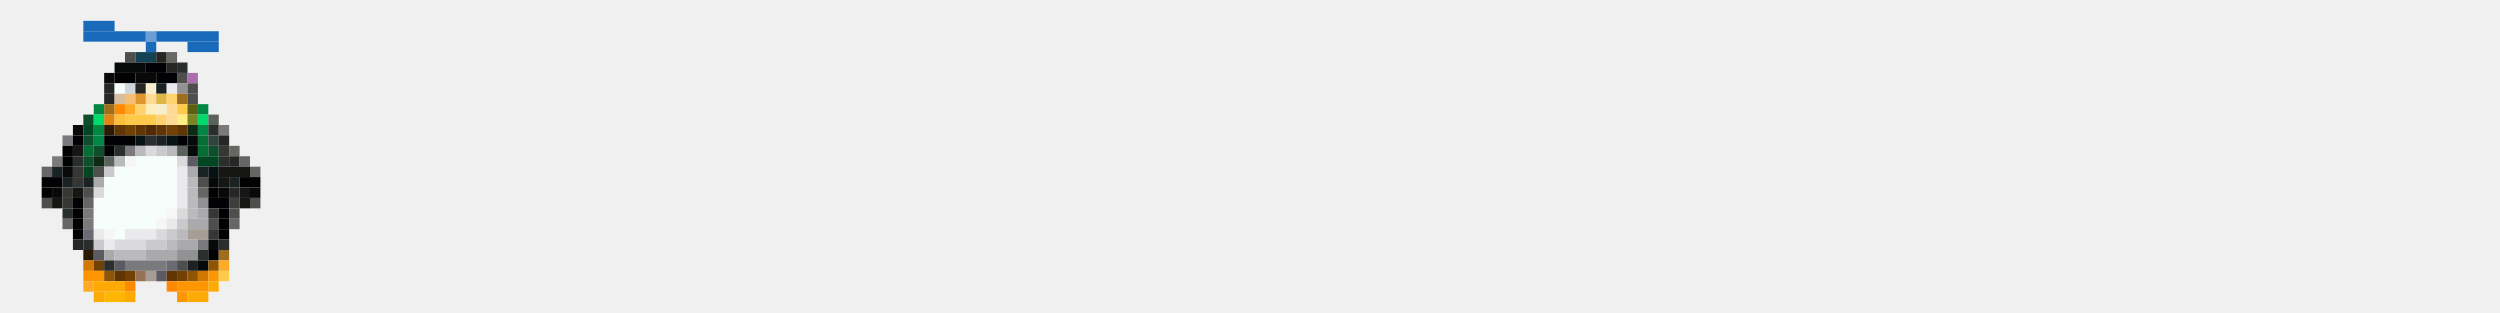
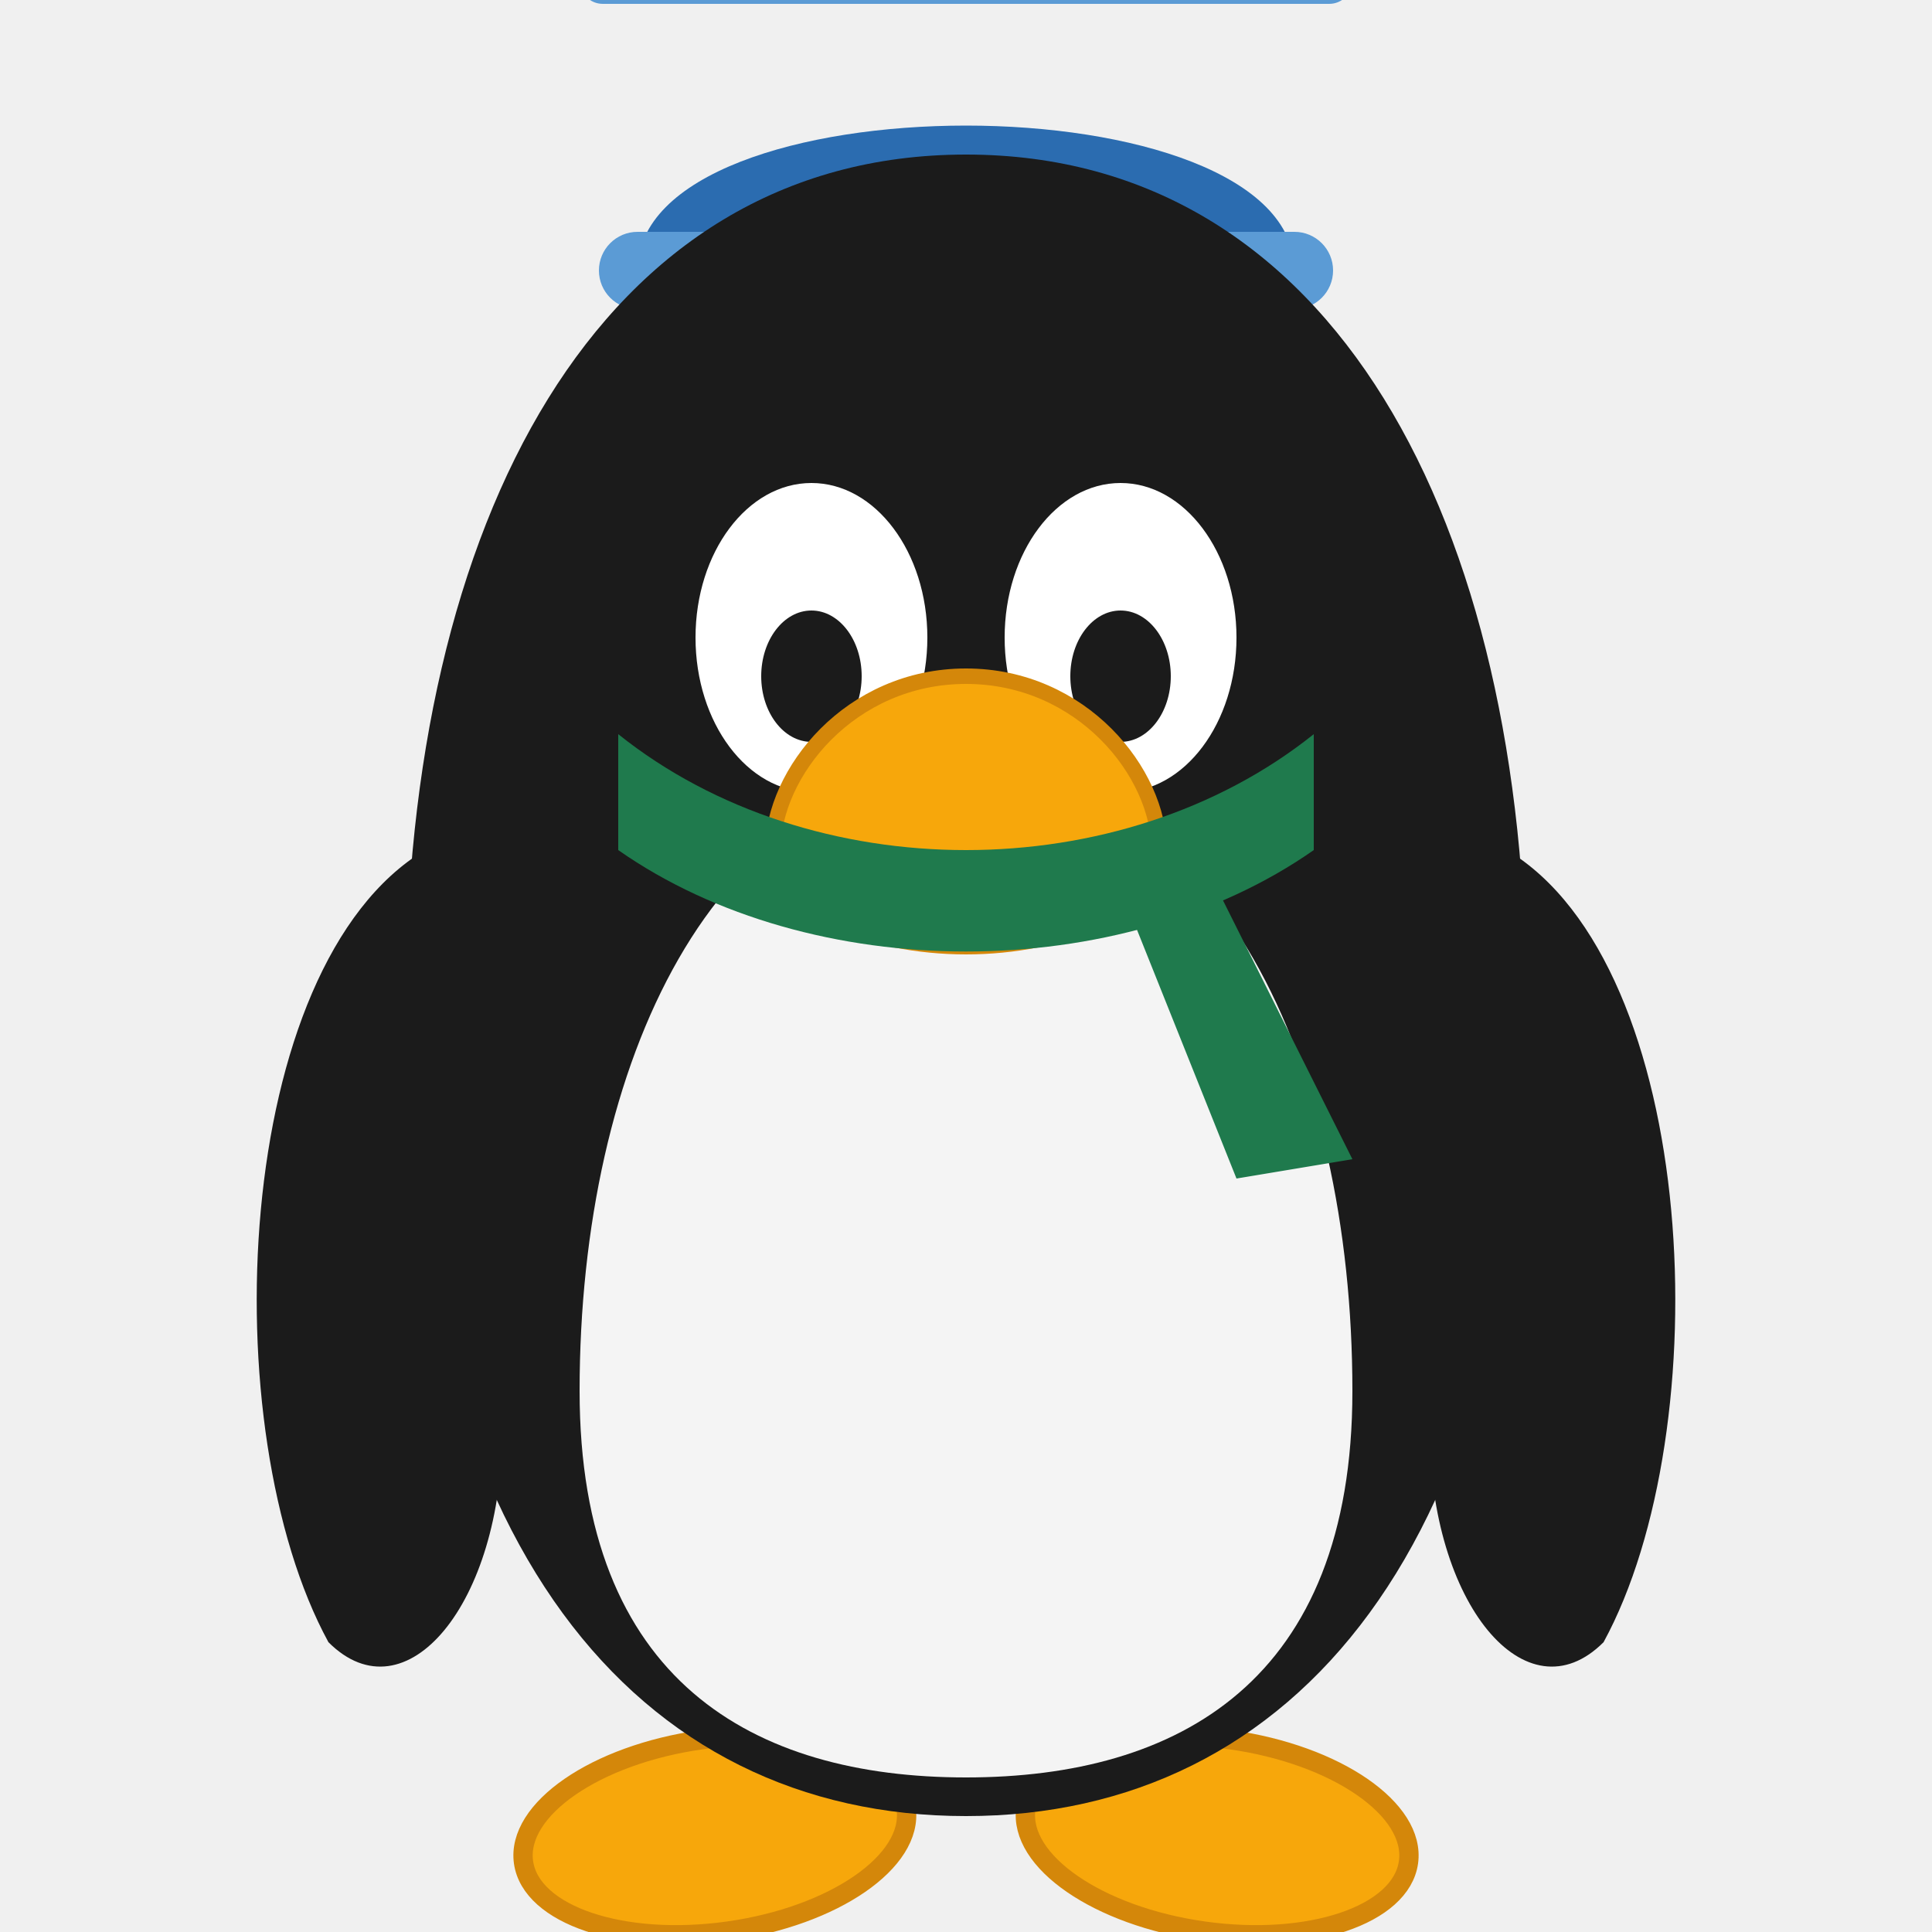
- <svg xmlns="http://www.w3.org/2000/svg" width="240" height="30" viewBox="0 0 240 30">
-   <rect x="8" y="2" width="3" height="1" fill="#1a6abc" />
-   <rect x="8" y="3" width="6" height="1" fill="#1a6abc" />
-   <rect x="14" y="3" width="1" height="1" fill="#6a9ed4" />
-   <rect x="15" y="3" width="6" height="1" fill="#1a6abc" />
-   <rect x="14" y="4" width="1" height="1" fill="#1a6abc" />
-   <rect x="18" y="4" width="3" height="1" fill="#1a6abc" />
-   <rect x="12" y="5" width="1" height="1" fill="#4e4e4c" />
-   <rect x="13" y="5" width="2" height="1" fill="#124254" />
-   <rect x="15" y="5" width="1" height="1" fill="#262624" />
-   <rect x="16" y="5" width="1" height="1" fill="#666664" />
-   <rect x="11" y="6" width="3" height="1" fill="#070a09" />
-   <rect x="14" y="6" width="2" height="1" fill="#020204" />
-   <rect x="16" y="6" width="1" height="1" fill="#262624" />
-   <rect x="17" y="6" width="1" height="1" fill="#2a2e2c" />
-   <rect x="10" y="7" width="1" height="1" fill="#070a09" />
-   <rect x="11" y="7" width="2" height="1" fill="#020204" />
-   <rect x="13" y="7" width="2" height="1" fill="#070a09" />
-   <rect x="15" y="7" width="2" height="1" fill="#020204" />
-   <rect x="17" y="7" width="1" height="1" fill="#4e4e4c" />
-   <rect x="18" y="7" width="1" height="1" fill="#aa6eac" />
-   <rect x="10" y="8" width="1" height="1" fill="#262624" />
-   <rect x="11" y="8" width="1" height="1" fill="#f6fefc" />
-   <rect x="12" y="8" width="1" height="1" fill="#ced6dc" />
-   <rect x="13" y="8" width="1" height="1" fill="#262624" />
-   <rect x="14" y="8" width="1" height="1" fill="#f6eecc" />
-   <rect x="15" y="8" width="1" height="1" fill="#1a2224" />
-   <rect x="16" y="8" width="1" height="1" fill="#eaeaed" />
-   <rect x="17" y="8" width="1" height="1" fill="#929294" />
-   <rect x="18" y="8" width="1" height="1" fill="#4e4e4c" />
-   <rect x="10" y="9" width="1" height="1" fill="#262624" />
-   <rect x="11" y="9" width="1" height="1" fill="#d6be9c" />
-   <rect x="12" y="9" width="1" height="1" fill="#f6be74" />
-   <rect x="13" y="9" width="1" height="1" fill="#de962c" />
-   <rect x="14" y="9" width="1" height="1" fill="#feda94" />
-   <rect x="15" y="9" width="1" height="1" fill="#deb644" />
-   <rect x="16" y="9" width="1" height="1" fill="#fed26c" />
-   <rect x="17" y="9" width="1" height="1" fill="#9e6e1c" />
-   <rect x="18" y="9" width="1" height="1" fill="#4e4e4c" />
-   <rect x="9" y="10" width="1" height="1" fill="#028644" />
-   <rect x="10" y="10" width="1" height="1" fill="#9e6e1c" />
-   <rect x="11" y="10" width="1" height="1" fill="#fe8a04" />
-   <rect x="12" y="10" width="1" height="1" fill="#feaa24" />
-   <rect x="13" y="10" width="1" height="1" fill="#fed26c" />
-   <rect x="14" y="10" width="1" height="1" fill="#feeebc" />
-   <rect x="15" y="10" width="1" height="1" fill="#f6eecc" />
-   <rect x="16" y="10" width="1" height="1" fill="#feda94" />
-   <rect x="17" y="10" width="1" height="1" fill="#feca4c" />
-   <rect x="18" y="10" width="1" height="1" fill="#5e5e14" />
-   <rect x="19" y="10" width="1" height="1" fill="#028644" />
-   <rect x="8" y="11" width="1" height="1" fill="#0e4e2c" />
-   <rect x="9" y="11" width="1" height="1" fill="#02da6c" />
-   <rect x="10" y="11" width="1" height="1" fill="#de8614" />
-   <rect x="11" y="11" width="1" height="1" fill="#febe3c" />
-   <rect x="12" y="11" width="3" height="1" fill="#feca4c" />
-   <rect x="15" y="11" width="1" height="1" fill="#fed26c" />
-   <rect x="16" y="11" width="1" height="1" fill="#feda94" />
-   <rect x="17" y="11" width="1" height="1" fill="#feee84" />
-   <rect x="18" y="11" width="1" height="1" fill="#7a8624" />
-   <rect x="19" y="11" width="1" height="1" fill="#02da6c" />
-   <rect x="20" y="11" width="1" height="1" fill="#5a625c" />
-   <rect x="7" y="12" width="1" height="1" fill="#070a09" />
-   <rect x="8" y="12" width="1" height="1" fill="#024624" />
-   <rect x="9" y="12" width="1" height="1" fill="#028644" />
-   <rect x="10" y="12" width="1" height="1" fill="#2a1a04" />
-   <rect x="11" y="12" width="1" height="1" fill="#623604" />
-   <rect x="12" y="12" width="1" height="1" fill="#724204" />
-   <rect x="13" y="12" width="1" height="1" fill="#623604" />
-   <rect x="14" y="12" width="1" height="1" fill="#522a04" />
-   <rect x="15" y="12" width="1" height="1" fill="#623604" />
-   <rect x="16" y="12" width="1" height="1" fill="#724204" />
-   <rect x="17" y="12" width="1" height="1" fill="#623604" />
-   <rect x="18" y="12" width="1" height="1" fill="#0e2a14" />
-   <rect x="19" y="12" width="1" height="1" fill="#028644" />
-   <rect x="20" y="12" width="1" height="1" fill="#2a2e2c" />
-   <rect x="21" y="12" width="1" height="1" fill="#7a7a7c" />
-   <rect x="6" y="13" width="1" height="1" fill="#7a7a7c" />
-   <rect x="7" y="13" width="1" height="1" fill="#020204" />
-   <rect x="8" y="13" width="1" height="1" fill="#0e4e2c" />
-   <rect x="9" y="13" width="1" height="1" fill="#028644" />
-   <rect x="10" y="13" width="3" height="1" fill="#020204" />
-   <rect x="13" y="13" width="1" height="1" fill="#061214" />
-   <rect x="14" y="13" width="1" height="1" fill="#2a2e2c" />
-   <rect x="15" y="13" width="1" height="1" fill="#1a2224" />
-   <rect x="16" y="13" width="1" height="1" fill="#061214" />
-   <rect x="17" y="13" width="1" height="1" fill="#020204" />
-   <rect x="18" y="13" width="1" height="1" fill="#070a09" />
-   <rect x="19" y="13" width="1" height="1" fill="#066e34" />
-   <rect x="20" y="13" width="1" height="1" fill="#32423c" />
-   <rect x="21" y="13" width="1" height="1" fill="#262624" />
-   <rect x="6" y="14" width="1" height="1" fill="#020204" />
-   <rect x="7" y="14" width="1" height="1" fill="#161614" />
-   <rect x="8" y="14" width="1" height="1" fill="#066e34" />
-   <rect x="9" y="14" width="1" height="1" fill="#0e4e2c" />
-   <rect x="10" y="14" width="1" height="1" fill="#020204" />
-   <rect x="11" y="14" width="1" height="1" fill="#2a2e2c" />
-   <rect x="12" y="14" width="1" height="1" fill="#7a7a7c" />
-   <rect x="13" y="14" width="1" height="1" fill="#bababc" />
-   <rect x="14" y="14" width="1" height="1" fill="#dadadc" />
-   <rect x="15" y="14" width="1" height="1" fill="#cacacc" />
-   <rect x="16" y="14" width="1" height="1" fill="#bababc" />
-   <rect x="17" y="14" width="1" height="1" fill="#5a625c" />
-   <rect x="18" y="14" width="1" height="1" fill="#070a09" />
-   <rect x="19" y="14" width="1" height="1" fill="#066e34" />
-   <rect x="20" y="14" width="1" height="1" fill="#0e4e2c" />
-   <rect x="21" y="14" width="1" height="1" fill="#363634" />
-   <rect x="22" y="14" width="1" height="1" fill="#666664" />
-   <rect x="5" y="15" width="1" height="1" fill="#7a7a7c" />
-   <rect x="6" y="15" width="1" height="1" fill="#020204" />
-   <rect x="7" y="15" width="1" height="1" fill="#2a2e2c" />
-   <rect x="8" y="15" width="1" height="1" fill="#0e4e2c" />
-   <rect x="9" y="15" width="1" height="1" fill="#0e2a14" />
-   <rect x="10" y="15" width="1" height="1" fill="#5a625c" />
-   <rect x="11" y="15" width="1" height="1" fill="#bababc" />
-   <rect x="12" y="15" width="1" height="1" fill="#f6f6f4" />
-   <rect x="13" y="15" width="4" height="1" fill="#f6fefc" />
-   <rect x="17" y="15" width="1" height="1" fill="#dadadc" />
-   <rect x="18" y="15" width="1" height="1" fill="#5c5a62" />
-   <rect x="19" y="15" width="2" height="1" fill="#024624" />
-   <rect x="21" y="15" width="1" height="1" fill="#2a2e2c" />
-   <rect x="22" y="15" width="1" height="1" fill="#262624" />
-   <rect x="23" y="15" width="1" height="1" fill="#666664" />
-   <rect x="4" y="16" width="1" height="1" fill="#666664" />
-   <rect x="5" y="16" width="1" height="1" fill="#1a2224" />
-   <rect x="6" y="16" width="1" height="1" fill="#070a09" />
-   <rect x="7" y="16" width="1" height="1" fill="#363634" />
-   <rect x="8" y="16" width="1" height="1" fill="#024624" />
-   <rect x="9" y="16" width="1" height="1" fill="#4e4e4c" />
-   <rect x="10" y="16" width="1" height="1" fill="#cacacc" />
-   <rect x="11" y="16" width="6" height="1" fill="#f6fefc" />
-   <rect x="17" y="16" width="1" height="1" fill="#eaeaed" />
-   <rect x="18" y="16" width="1" height="1" fill="#aaaaac" />
-   <rect x="19" y="16" width="1" height="1" fill="#1a2224" />
-   <rect x="20" y="16" width="1" height="1" fill="#061214" />
-   <rect x="21" y="16" width="3" height="1" fill="#161614" />
-   <rect x="24" y="16" width="1" height="1" fill="#666664" />
-   <rect x="4" y="17" width="2" height="1" fill="#020204" />
-   <rect x="6" y="17" width="1" height="1" fill="#1a2224" />
-   <rect x="7" y="17" width="1" height="1" fill="#363634" />
-   <rect x="8" y="17" width="1" height="1" fill="#1a2224" />
-   <rect x="9" y="17" width="1" height="1" fill="#aaaaac" />
-   <rect x="10" y="17" width="7" height="1" fill="#f6fefc" />
-   <rect x="17" y="17" width="1" height="1" fill="#eaeaed" />
-   <rect x="18" y="17" width="1" height="1" fill="#bababc" />
-   <rect x="19" y="17" width="1" height="1" fill="#4e4e4c" />
-   <rect x="20" y="17" width="1" height="1" fill="#070a09" />
-   <rect x="21" y="17" width="1" height="1" fill="#161614" />
-   <rect x="22" y="17" width="1" height="1" fill="#1a2224" />
-   <rect x="23" y="17" width="2" height="1" fill="#020204" />
-   <rect x="4" y="18" width="1" height="1" fill="#020204" />
-   <rect x="5" y="18" width="1" height="1" fill="#070a09" />
-   <rect x="6" y="18" width="1" height="1" fill="#363634" />
-   <rect x="7" y="18" width="1" height="1" fill="#161614" />
-   <rect x="8" y="18" width="1" height="1" fill="#4e4e4c" />
-   <rect x="9" y="18" width="1" height="1" fill="#dadadc" />
-   <rect x="10" y="18" width="7" height="1" fill="#f6fefc" />
-   <rect x="17" y="18" width="1" height="1" fill="#eaeaed" />
-   <rect x="18" y="18" width="1" height="1" fill="#bababc" />
-   <rect x="19" y="18" width="1" height="1" fill="#666664" />
-   <rect x="20" y="18" width="1" height="1" fill="#020204" />
-   <rect x="21" y="18" width="1" height="1" fill="#070a09" />
-   <rect x="22" y="18" width="1" height="1" fill="#262624" />
-   <rect x="23" y="18" width="1" height="1" fill="#161614" />
-   <rect x="24" y="18" width="1" height="1" fill="#070a09" />
-   <rect x="4" y="19" width="1" height="1" fill="#4e4e4c" />
-   <rect x="5" y="19" width="1" height="1" fill="#161614" />
-   <rect x="6" y="19" width="1" height="1" fill="#363634" />
-   <rect x="7" y="19" width="1" height="1" fill="#020204" />
-   <rect x="8" y="19" width="1" height="1" fill="#666664" />
-   <rect x="9" y="19" width="8" height="1" fill="#f6fefc" />
-   <rect x="17" y="19" width="1" height="1" fill="#eaeaed" />
-   <rect x="18" y="19" width="1" height="1" fill="#bababc" />
-   <rect x="19" y="19" width="1" height="1" fill="#929294" />
-   <rect x="20" y="19" width="2" height="1" fill="#020204" />
-   <rect x="22" y="19" width="1" height="1" fill="#3e3e3c" />
-   <rect x="23" y="19" width="1" height="1" fill="#161614" />
-   <rect x="24" y="19" width="1" height="1" fill="#4e4e4c" />
-   <rect x="6" y="20" width="1" height="1" fill="#2a2e2c" />
-   <rect x="7" y="20" width="1" height="1" fill="#020204" />
-   <rect x="8" y="20" width="1" height="1" fill="#7a7a7c" />
-   <rect x="9" y="20" width="7" height="1" fill="#f6fefc" />
-   <rect x="16" y="20" width="1" height="1" fill="#f6f6f4" />
-   <rect x="17" y="20" width="1" height="1" fill="#dadadc" />
-   <rect x="18" y="20" width="1" height="1" fill="#bababc" />
-   <rect x="19" y="20" width="1" height="1" fill="#aaaaac" />
-   <rect x="20" y="20" width="1" height="1" fill="#363634" />
-   <rect x="21" y="20" width="1" height="1" fill="#020204" />
-   <rect x="22" y="20" width="1" height="1" fill="#4e4e4c" />
-   <rect x="6" y="21" width="1" height="1" fill="#666664" />
-   <rect x="7" y="21" width="1" height="1" fill="#020204" />
-   <rect x="8" y="21" width="1" height="1" fill="#7a7a7c" />
-   <rect x="9" y="21" width="6" height="1" fill="#f6fefc" />
-   <rect x="15" y="21" width="1" height="1" fill="#f6f6f4" />
-   <rect x="16" y="21" width="1" height="1" fill="#eaeaed" />
-   <rect x="17" y="21" width="1" height="1" fill="#cacacc" />
-   <rect x="18" y="21" width="2" height="1" fill="#aaaaac" />
-   <rect x="20" y="21" width="1" height="1" fill="#4e4e4c" />
-   <rect x="21" y="21" width="1" height="1" fill="#020204" />
-   <rect x="22" y="21" width="1" height="1" fill="#666664" />
-   <rect x="7" y="22" width="1" height="1" fill="#020204" />
-   <rect x="8" y="22" width="1" height="1" fill="#6a6a74" />
-   <rect x="9" y="22" width="1" height="1" fill="#eaeaed" />
-   <rect x="10" y="22" width="1" height="1" fill="#f6f6f4" />
-   <rect x="11" y="22" width="1" height="1" fill="#f6fefc" />
-   <rect x="12" y="22" width="3" height="1" fill="#eaeaed" />
-   <rect x="15" y="22" width="1" height="1" fill="#dadadc" />
-   <rect x="16" y="22" width="1" height="1" fill="#cacacc" />
-   <rect x="17" y="22" width="1" height="1" fill="#bababc" />
-   <rect x="18" y="22" width="2" height="1" fill="#a69e94" />
-   <rect x="20" y="22" width="1" height="1" fill="#363634" />
-   <rect x="21" y="22" width="1" height="1" fill="#020204" />
-   <rect x="7" y="23" width="1" height="1" fill="#262624" />
-   <rect x="8" y="23" width="1" height="1" fill="#2a2e2c" />
-   <rect x="9" y="23" width="1" height="1" fill="#cacacc" />
-   <rect x="10" y="23" width="1" height="1" fill="#eaeaed" />
-   <rect x="11" y="23" width="3" height="1" fill="#dadadc" />
-   <rect x="14" y="23" width="2" height="1" fill="#cacacc" />
-   <rect x="16" y="23" width="1" height="1" fill="#bababc" />
-   <rect x="17" y="23" width="2" height="1" fill="#aaaaac" />
-   <rect x="19" y="23" width="1" height="1" fill="#7a7a7c" />
-   <rect x="20" y="23" width="1" height="1" fill="#070a09" />
-   <rect x="21" y="23" width="1" height="1" fill="#2a2e2c" />
-   <rect x="8" y="24" width="1" height="1" fill="#2a1a04" />
-   <rect x="9" y="24" width="1" height="1" fill="#5c5a62" />
-   <rect x="10" y="24" width="1" height="1" fill="#aaaaac" />
-   <rect x="11" y="24" width="3" height="1" fill="#bababc" />
-   <rect x="14" y="24" width="3" height="1" fill="#aaaaac" />
-   <rect x="17" y="24" width="2" height="1" fill="#929294" />
-   <rect x="19" y="24" width="1" height="1" fill="#2a2e2c" />
-   <rect x="20" y="24" width="1" height="1" fill="#020204" />
-   <rect x="21" y="24" width="1" height="1" fill="#9e6e1c" />
-   <rect x="8" y="25" width="1" height="1" fill="#d27604" />
-   <rect x="9" y="25" width="1" height="1" fill="#724204" />
-   <rect x="10" y="25" width="1" height="1" fill="#2a2e2c" />
-   <rect x="11" y="25" width="1" height="1" fill="#5c5a62" />
-   <rect x="12" y="25" width="4" height="1" fill="#7a7a7c" />
-   <rect x="16" y="25" width="1" height="1" fill="#6a6a74" />
-   <rect x="17" y="25" width="1" height="1" fill="#4e4e4c" />
-   <rect x="18" y="25" width="1" height="1" fill="#1a2224" />
-   <rect x="19" y="25" width="1" height="1" fill="#070a09" />
-   <rect x="20" y="25" width="1" height="1" fill="#8e5604" />
-   <rect x="21" y="25" width="1" height="1" fill="#feaa24" />
-   <rect x="8" y="26" width="2" height="1" fill="#fe9604" />
-   <rect x="10" y="26" width="1" height="1" fill="#8e5604" />
-   <rect x="11" y="26" width="1" height="1" fill="#623604" />
-   <rect x="12" y="26" width="1" height="1" fill="#724204" />
-   <rect x="13" y="26" width="1" height="1" fill="#967254" />
-   <rect x="14" y="26" width="1" height="1" fill="#a69e94" />
-   <rect x="15" y="26" width="1" height="1" fill="#5c5a62" />
-   <rect x="16" y="26" width="1" height="1" fill="#623604" />
-   <rect x="17" y="26" width="1" height="1" fill="#724204" />
-   <rect x="18" y="26" width="1" height="1" fill="#8e5604" />
-   <rect x="19" y="26" width="1" height="1" fill="#d27604" />
-   <rect x="20" y="26" width="1" height="1" fill="#fe9604" />
-   <rect x="21" y="26" width="1" height="1" fill="#feca4c" />
-   <rect x="8" y="27" width="1" height="1" fill="#feaa24" />
-   <rect x="9" y="27" width="3" height="1" fill="#feaa04" />
-   <rect x="12" y="27" width="1" height="1" fill="#fe8a04" />
-   <rect x="16" y="27" width="1" height="1" fill="#fe8a04" />
-   <rect x="17" y="27" width="3" height="1" fill="#fe9604" />
-   <rect x="20" y="27" width="1" height="1" fill="#feaa04" />
-   <rect x="9" y="28" width="1" height="1" fill="#feaa04" />
-   <rect x="10" y="28" width="2" height="1" fill="#feb604" />
-   <rect x="12" y="28" width="1" height="1" fill="#feaa04" />
-   <rect x="17" y="28" width="1" height="1" fill="#fe9604" />
-   <rect x="18" y="28" width="2" height="1" fill="#feaa04" />
+ <svg xmlns="http://www.w3.org/2000/svg" viewBox="0 0 100 100">
+   <rect x="30" y="-3" width="40" height="3.2" rx="1.2" fill="#5b9bd5" />
+   <rect x="47" y="-6" width="6" height="5" fill="#2b6cb0" />
+   <path d="M33 14 C33 4 67 4 67 14 Z" fill="#2b6cb0" />
+   <rect x="31" y="12" width="38" height="4" rx="2" fill="#5b9bd5" />
+   <g transform="rotate(-8 37 95)">
+     <ellipse cx="37" cy="95" rx="10" ry="5" fill="#f7a70b" stroke="#d4870a" stroke-width="1" />
+   </g>
+   <g transform="rotate(8 63 95)">
+     <ellipse cx="63" cy="95" rx="10" ry="5" fill="#f7a70b" stroke="#d4870a" stroke-width="1" />
+   </g>
+   <path d="M50 8 C31 8 21 27 21 52 C21 80 33 94 50 94 C67 94 79 80 79 52 C79 27 69 8 50 8 Z" fill="#1b1b1b" />
+   <path d="M22 44 C12 50 11 74 17 85 C21 89 26 83 26 74 C26 62 27 52 29 46 Z" fill="#1b1b1b" />
+   <path d="M78 44 C88 50 89 74 83 85 C79 89 74 83 74 74 C74 62 73 52 71 46 Z" fill="#1b1b1b" />
+   <path d="M50 40 C37 40 30 55 30 72 C30 87 39 92 50 92 C61 92 70 87 70 72 C70 55 63 40 50 40 Z" fill="#f4f4f4" />
+   <ellipse cx="42" cy="33" rx="6" ry="8" fill="#fff" />
+   <ellipse cx="42.0" cy="35" rx="2.6" ry="3.4" fill="#1b1b1b" />
+   <ellipse cx="58" cy="33" rx="6" ry="8" fill="#fff" />
+   <ellipse cx="58.0" cy="35" rx="2.6" ry="3.4" fill="#1b1b1b" />
+   <path d="M50 35 C44 35 40 40 40 44 C40 47 45 49 50 49 C55 49 60 47 60 44 C60 40 56 35 50 35 Z" fill="#f7a70b" stroke="#d4870a" stroke-width="0.8" />
+   <path d="M40 44 C46 47 54 47 60 44" fill="none" stroke="#d4870a" stroke-width="1.1" />
+   <path d="M32 38 C42 46 58 46 68 38 L68 44 C58 51 42 51 32 44 Z" fill="#1f7a4d" />
+   <path d="M62 44 L70 60 L64 61 L58 46 Z" fill="#1f7a4d" />
</svg>
